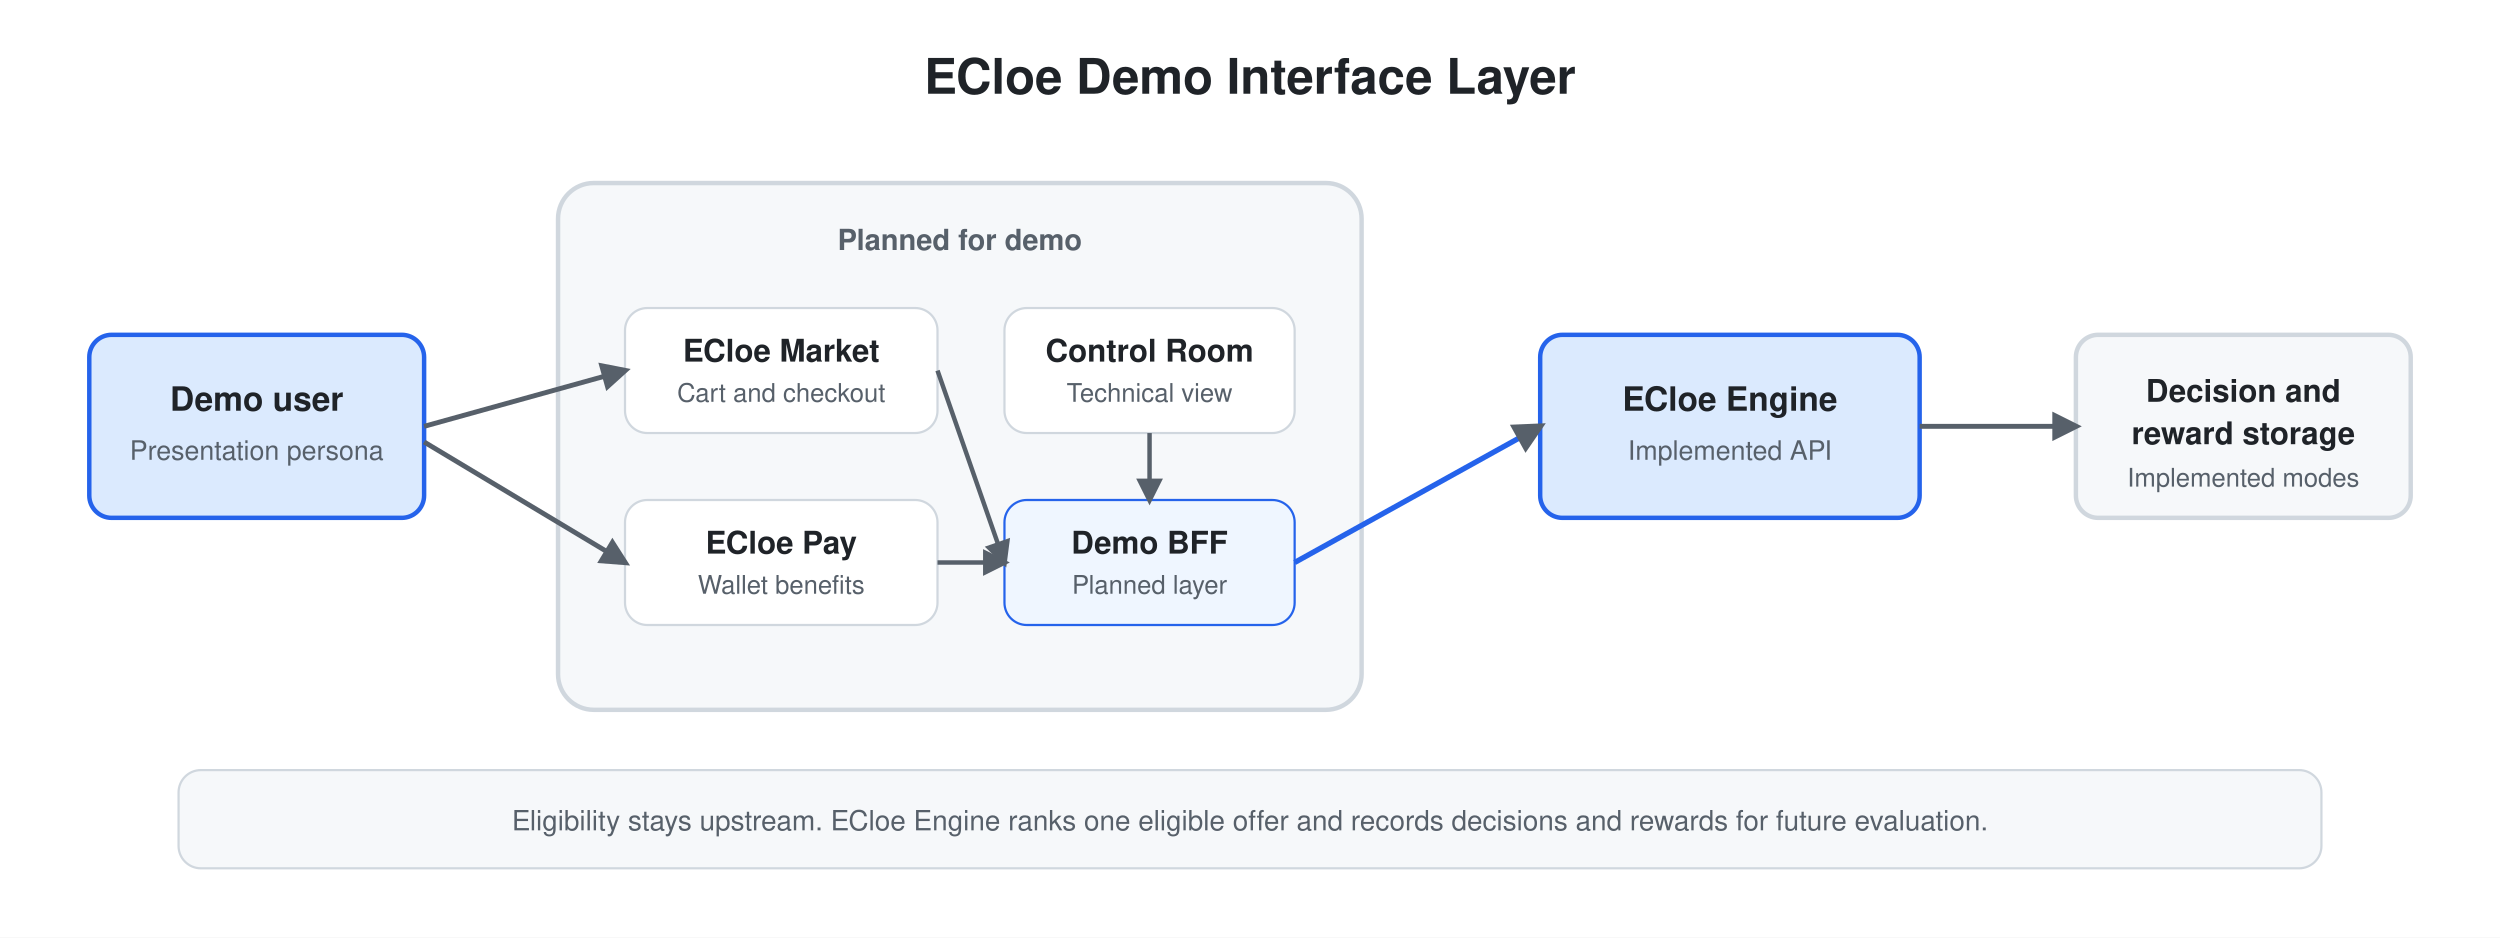
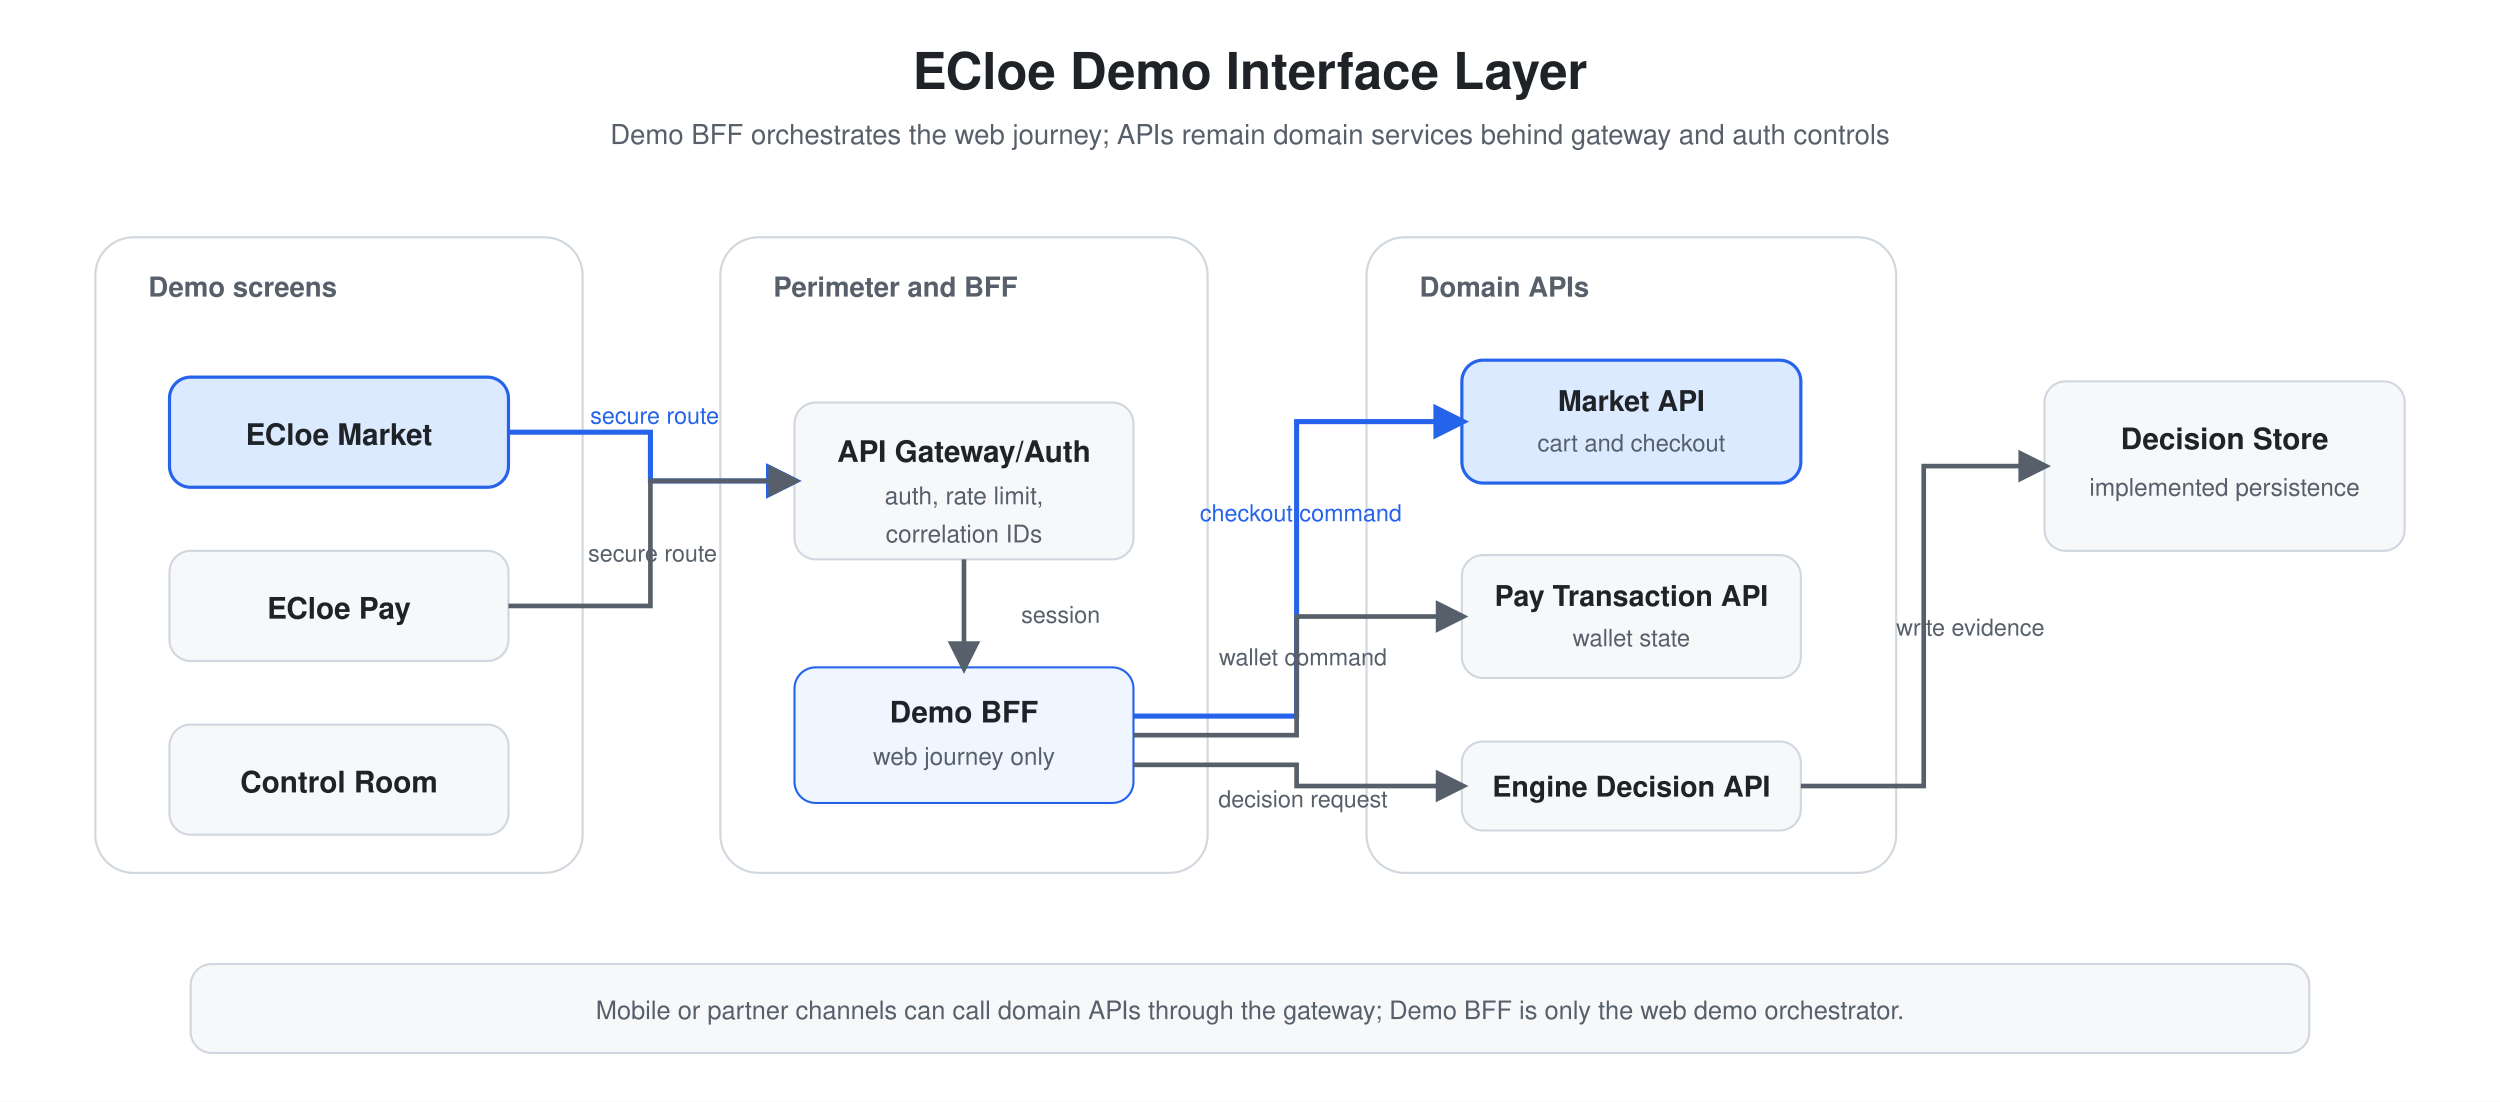
- <svg xmlns="http://www.w3.org/2000/svg" viewBox="0 0 1120 420" role="img" aria-labelledby="title desc">
+ <svg xmlns="http://www.w3.org/2000/svg" viewBox="0 0 1180 520" role="img" aria-labelledby="title desc">
  <defs>
-     <marker id="arrow" viewBox="0 0 10 10" refX="8" refY="5" markerWidth="6" markerHeight="6" orient="auto-start-reverse">
+     <marker id="arrow" viewBox="0 0 10 10" refX="8" refY="5" markerWidth="7" markerHeight="7" orient="auto-start-reverse">
      <path d="M 0 0 L 10 5 L 0 10 z" fill="#57606a" />
    </marker>
+     <marker id="arrow-blue" viewBox="0 0 10 10" refX="8" refY="5" markerWidth="7" markerHeight="7" orient="auto-start-reverse">
+       <path d="M 0 0 L 10 5 L 0 10 z" fill="#2563eb" />
+     </marker>
  </defs>
-   <rect width="1120" height="420" fill="#ffffff" />
-   <text x="560" y="42" text-anchor="middle" font-family="Segoe UI, Helvetica, Arial, sans-serif" font-size="22" font-weight="700" fill="#1f2328">ECloe Demo Interface Layer</text>
-   <rect x="40" y="150" width="150" height="82" rx="10" fill="#dbeafe" stroke="#2563eb" stroke-width="2" />
-   <text x="115" y="184" text-anchor="middle" font-family="Segoe UI, Helvetica, Arial, sans-serif" font-size="15" font-weight="700" fill="#1f2328">Demo user</text>
-   <text x="115" y="206" text-anchor="middle" font-family="Segoe UI, Helvetica, Arial, sans-serif" font-size="12" fill="#57606a">Presentation persona</text>
-   <rect x="250" y="82" width="360" height="236" rx="16" fill="#f6f8fa" stroke="#d0d7de" stroke-width="2" />
-   <text x="430" y="112" text-anchor="middle" font-family="Segoe UI, Helvetica, Arial, sans-serif" font-size="13" font-weight="700" fill="#57606a">Planned for demo</text>
-   <rect x="280" y="138" width="140" height="56" rx="10" fill="#ffffff" stroke="#d0d7de" />
-   <text x="350" y="162" text-anchor="middle" font-family="Segoe UI, Helvetica, Arial, sans-serif" font-size="14" font-weight="700" fill="#1f2328">ECloe Market</text>
-   <text x="350" y="180" text-anchor="middle" font-family="Segoe UI, Helvetica, Arial, sans-serif" font-size="11.5" fill="#57606a">Cart and checkout</text>
-   <rect x="280" y="224" width="140" height="56" rx="10" fill="#ffffff" stroke="#d0d7de" />
-   <text x="350" y="248" text-anchor="middle" font-family="Segoe UI, Helvetica, Arial, sans-serif" font-size="14" font-weight="700" fill="#1f2328">ECloe Pay</text>
-   <text x="350" y="266" text-anchor="middle" font-family="Segoe UI, Helvetica, Arial, sans-serif" font-size="11.5" fill="#57606a">Wallet benefits</text>
-   <rect x="450" y="138" width="130" height="56" rx="10" fill="#ffffff" stroke="#d0d7de" />
-   <text x="515" y="162" text-anchor="middle" font-family="Segoe UI, Helvetica, Arial, sans-serif" font-size="14" font-weight="700" fill="#1f2328">Control Room</text>
-   <text x="515" y="180" text-anchor="middle" font-family="Segoe UI, Helvetica, Arial, sans-serif" font-size="11.5" fill="#57606a">Technical view</text>
-   <rect x="450" y="224" width="130" height="56" rx="10" fill="#eff6ff" stroke="#2563eb" />
-   <text x="515" y="248" text-anchor="middle" font-family="Segoe UI, Helvetica, Arial, sans-serif" font-size="14" font-weight="700" fill="#1f2328">Demo BFF</text>
-   <text x="515" y="266" text-anchor="middle" font-family="Segoe UI, Helvetica, Arial, sans-serif" font-size="11.5" fill="#57606a">Planned layer</text>
-   <rect x="690" y="150" width="170" height="82" rx="10" fill="#dbeafe" stroke="#2563eb" stroke-width="2" />
-   <text x="775" y="184" text-anchor="middle" font-family="Segoe UI, Helvetica, Arial, sans-serif" font-size="15" font-weight="700" fill="#1f2328">ECloe Engine</text>
-   <text x="775" y="206" text-anchor="middle" font-family="Segoe UI, Helvetica, Arial, sans-serif" font-size="12" fill="#57606a">Implemented API</text>
-   <rect x="930" y="150" width="150" height="82" rx="10" fill="#f6f8fa" stroke="#d0d7de" stroke-width="2" />
-   <text x="1005" y="180" text-anchor="middle" font-family="Segoe UI, Helvetica, Arial, sans-serif" font-size="14" font-weight="700" fill="#1f2328">Decision and</text>
-   <text x="1005" y="199" text-anchor="middle" font-family="Segoe UI, Helvetica, Arial, sans-serif" font-size="14" font-weight="700" fill="#1f2328">reward storage</text>
-   <text x="1005" y="218" text-anchor="middle" font-family="Segoe UI, Helvetica, Arial, sans-serif" font-size="11.5" fill="#57606a">Implemented modes</text>
-   <line x1="190" y1="191" x2="280" y2="166" stroke="#57606a" stroke-width="2.2" marker-end="url(#arrow)" />
-   <line x1="190" y1="198" x2="280" y2="252" stroke="#57606a" stroke-width="2.2" marker-end="url(#arrow)" />
-   <line x1="420" y1="166" x2="450" y2="252" stroke="#57606a" stroke-width="2" marker-end="url(#arrow)" />
-   <line x1="420" y1="252" x2="450" y2="252" stroke="#57606a" stroke-width="2" marker-end="url(#arrow)" />
-   <line x1="515" y1="194" x2="515" y2="224" stroke="#57606a" stroke-width="2" marker-end="url(#arrow)" />
-   <line x1="580" y1="252" x2="690" y2="191" stroke="#2563eb" stroke-width="2.4" marker-end="url(#arrow)" />
-   <line x1="860" y1="191" x2="930" y2="191" stroke="#57606a" stroke-width="2.2" marker-end="url(#arrow)" />
-   <rect x="80" y="345" width="960" height="44" rx="10" fill="#f6f8fa" stroke="#d0d7de" />
-   <text x="560" y="372" text-anchor="middle" font-family="Segoe UI, Helvetica, Arial, sans-serif" font-size="12.5" fill="#57606a">Eligibility stays upstream. ECloe Engine ranks one eligible offer and records decisions and rewards for future evaluation.</text>
+   <rect width="1180" height="520" fill="#ffffff" />
+   <text x="590" y="42" text-anchor="middle" font-family="Segoe UI, Helvetica, Arial, sans-serif" font-size="24" font-weight="700" fill="#1f2328">ECloe Demo Interface Layer</text>
+   <text x="590" y="68" text-anchor="middle" font-family="Segoe UI, Helvetica, Arial, sans-serif" font-size="13" fill="#57606a">Demo BFF orchestrates the web journey; APIs remain domain services behind gateway and auth controls</text>
+   <rect x="45" y="112" width="230" height="300" rx="18" fill="#ffffff" stroke="#d0d7de" />
+   <text x="70" y="140" font-family="Segoe UI, Helvetica, Arial, sans-serif" font-size="13" font-weight="700" fill="#57606a">Demo screens</text>
+   <rect x="80" y="178" width="160" height="52" rx="10" fill="#dbeafe" stroke="#2563eb" stroke-width="1.5" />
+   <text x="160" y="210" text-anchor="middle" font-family="Segoe UI, Helvetica, Arial, sans-serif" font-size="14" font-weight="700" fill="#1f2328">ECloe Market</text>
+   <rect x="80" y="260" width="160" height="52" rx="10" fill="#f6f8fa" stroke="#d0d7de" />
+   <text x="160" y="292" text-anchor="middle" font-family="Segoe UI, Helvetica, Arial, sans-serif" font-size="14" font-weight="700" fill="#1f2328">ECloe Pay</text>
+   <rect x="80" y="342" width="160" height="52" rx="10" fill="#f6f8fa" stroke="#d0d7de" />
+   <text x="160" y="374" text-anchor="middle" font-family="Segoe UI, Helvetica, Arial, sans-serif" font-size="14" font-weight="700" fill="#1f2328">Control Room</text>
+   <rect x="340" y="112" width="230" height="300" rx="18" fill="#ffffff" stroke="#d0d7de" />
+   <text x="365" y="140" font-family="Segoe UI, Helvetica, Arial, sans-serif" font-size="13" font-weight="700" fill="#57606a">Perimeter and BFF</text>
+   <rect x="375" y="190" width="160" height="74" rx="10" fill="#f6f8fa" stroke="#d0d7de" />
+   <text x="455" y="218" text-anchor="middle" font-family="Segoe UI, Helvetica, Arial, sans-serif" font-size="14" font-weight="700" fill="#1f2328">API Gateway/Auth</text>
+   <text x="455" y="238" text-anchor="middle" font-family="Segoe UI, Helvetica, Arial, sans-serif" font-size="11.5" fill="#57606a">auth, rate limit,</text>
+   <text x="455" y="256" text-anchor="middle" font-family="Segoe UI, Helvetica, Arial, sans-serif" font-size="11.5" fill="#57606a">correlation IDs</text>
+   <rect x="375" y="315" width="160" height="64" rx="10" fill="#eff6ff" stroke="#2563eb" />
+   <text x="455" y="341" text-anchor="middle" font-family="Segoe UI, Helvetica, Arial, sans-serif" font-size="14" font-weight="700" fill="#1f2328">Demo BFF</text>
+   <text x="455" y="361" text-anchor="middle" font-family="Segoe UI, Helvetica, Arial, sans-serif" font-size="11.5" fill="#57606a">web journey only</text>
+   <rect x="645" y="112" width="250" height="300" rx="18" fill="#ffffff" stroke="#d0d7de" />
+   <text x="670" y="140" font-family="Segoe UI, Helvetica, Arial, sans-serif" font-size="13" font-weight="700" fill="#57606a">Domain APIs</text>
+   <rect x="690" y="170" width="160" height="58" rx="10" fill="#dbeafe" stroke="#2563eb" stroke-width="1.5" />
+   <text x="770" y="194" text-anchor="middle" font-family="Segoe UI, Helvetica, Arial, sans-serif" font-size="13.5" font-weight="700" fill="#1f2328">Market API</text>
+   <text x="770" y="213" text-anchor="middle" font-family="Segoe UI, Helvetica, Arial, sans-serif" font-size="11.2" fill="#57606a">cart and checkout</text>
+   <rect x="690" y="262" width="160" height="58" rx="10" fill="#f6f8fa" stroke="#d0d7de" />
+   <text x="770" y="286" text-anchor="middle" font-family="Segoe UI, Helvetica, Arial, sans-serif" font-size="13.5" font-weight="700" fill="#1f2328">Pay Transaction API</text>
+   <text x="770" y="305" text-anchor="middle" font-family="Segoe UI, Helvetica, Arial, sans-serif" font-size="11.2" fill="#57606a">wallet state</text>
+   <rect x="690" y="350" width="160" height="42" rx="10" fill="#f6f8fa" stroke="#d0d7de" />
+   <text x="770" y="376" text-anchor="middle" font-family="Segoe UI, Helvetica, Arial, sans-serif" font-size="13.5" font-weight="700" fill="#1f2328">Engine Decision API</text>
+   <rect x="965" y="180" width="170" height="80" rx="10" fill="#f6f8fa" stroke="#d0d7de" />
+   <text x="1050" y="212" text-anchor="middle" font-family="Segoe UI, Helvetica, Arial, sans-serif" font-size="14" font-weight="700" fill="#1f2328">Decision Store</text>
+   <text x="1050" y="234" text-anchor="middle" font-family="Segoe UI, Helvetica, Arial, sans-serif" font-size="11.5" fill="#57606a">implemented persistence</text>
+   <polyline points="240,204 307,204 307,227 375,227" fill="none" stroke="#2563eb" stroke-width="2.4" marker-end="url(#arrow-blue)" />
+   <text x="309" y="200" text-anchor="middle" font-family="Segoe UI, Helvetica, Arial, sans-serif" font-size="11" fill="#2563eb">secure route</text>
+   <polyline points="240,286 307,286 307,227 375,227" fill="none" stroke="#57606a" stroke-width="2.2" marker-end="url(#arrow)" />
+   <text x="308" y="265" text-anchor="middle" font-family="Segoe UI, Helvetica, Arial, sans-serif" font-size="11" fill="#57606a">secure route</text>
+   <line x1="455" y1="264" x2="455" y2="315" stroke="#57606a" stroke-width="2.2" marker-end="url(#arrow)" />
+   <text x="482" y="294" font-family="Segoe UI, Helvetica, Arial, sans-serif" font-size="11" fill="#57606a">session</text>
+   <polyline points="535,338 612,338 612,199 690,199" fill="none" stroke="#2563eb" stroke-width="2.4" marker-end="url(#arrow-blue)" />
+   <text x="614" y="246" text-anchor="middle" font-family="Segoe UI, Helvetica, Arial, sans-serif" font-size="11" fill="#2563eb">checkout command</text>
+   <polyline points="535,347 612,347 612,291 690,291" fill="none" stroke="#57606a" stroke-width="2.2" marker-end="url(#arrow)" />
+   <text x="615" y="314" text-anchor="middle" font-family="Segoe UI, Helvetica, Arial, sans-serif" font-size="11" fill="#57606a">wallet command</text>
+   <polyline points="535,361 612,361 612,371 690,371" fill="none" stroke="#57606a" stroke-width="2.2" marker-end="url(#arrow)" />
+   <text x="615" y="381" text-anchor="middle" font-family="Segoe UI, Helvetica, Arial, sans-serif" font-size="11" fill="#57606a">decision request</text>
+   <polyline points="850,371 908,371 908,220 965,220" fill="none" stroke="#57606a" stroke-width="2.2" marker-end="url(#arrow)" />
+   <text x="930" y="300" text-anchor="middle" font-family="Segoe UI, Helvetica, Arial, sans-serif" font-size="11" fill="#57606a">write evidence</text>
+   <rect x="90" y="455" width="1000" height="42" rx="10" fill="#f6f8fa" stroke="#d0d7de" />
+   <text x="590" y="481" text-anchor="middle" font-family="Segoe UI, Helvetica, Arial, sans-serif" font-size="12" fill="#57606a">Mobile or partner channels can call domain APIs through the gateway; Demo BFF is only the web demo orchestrator.</text>
</svg>
